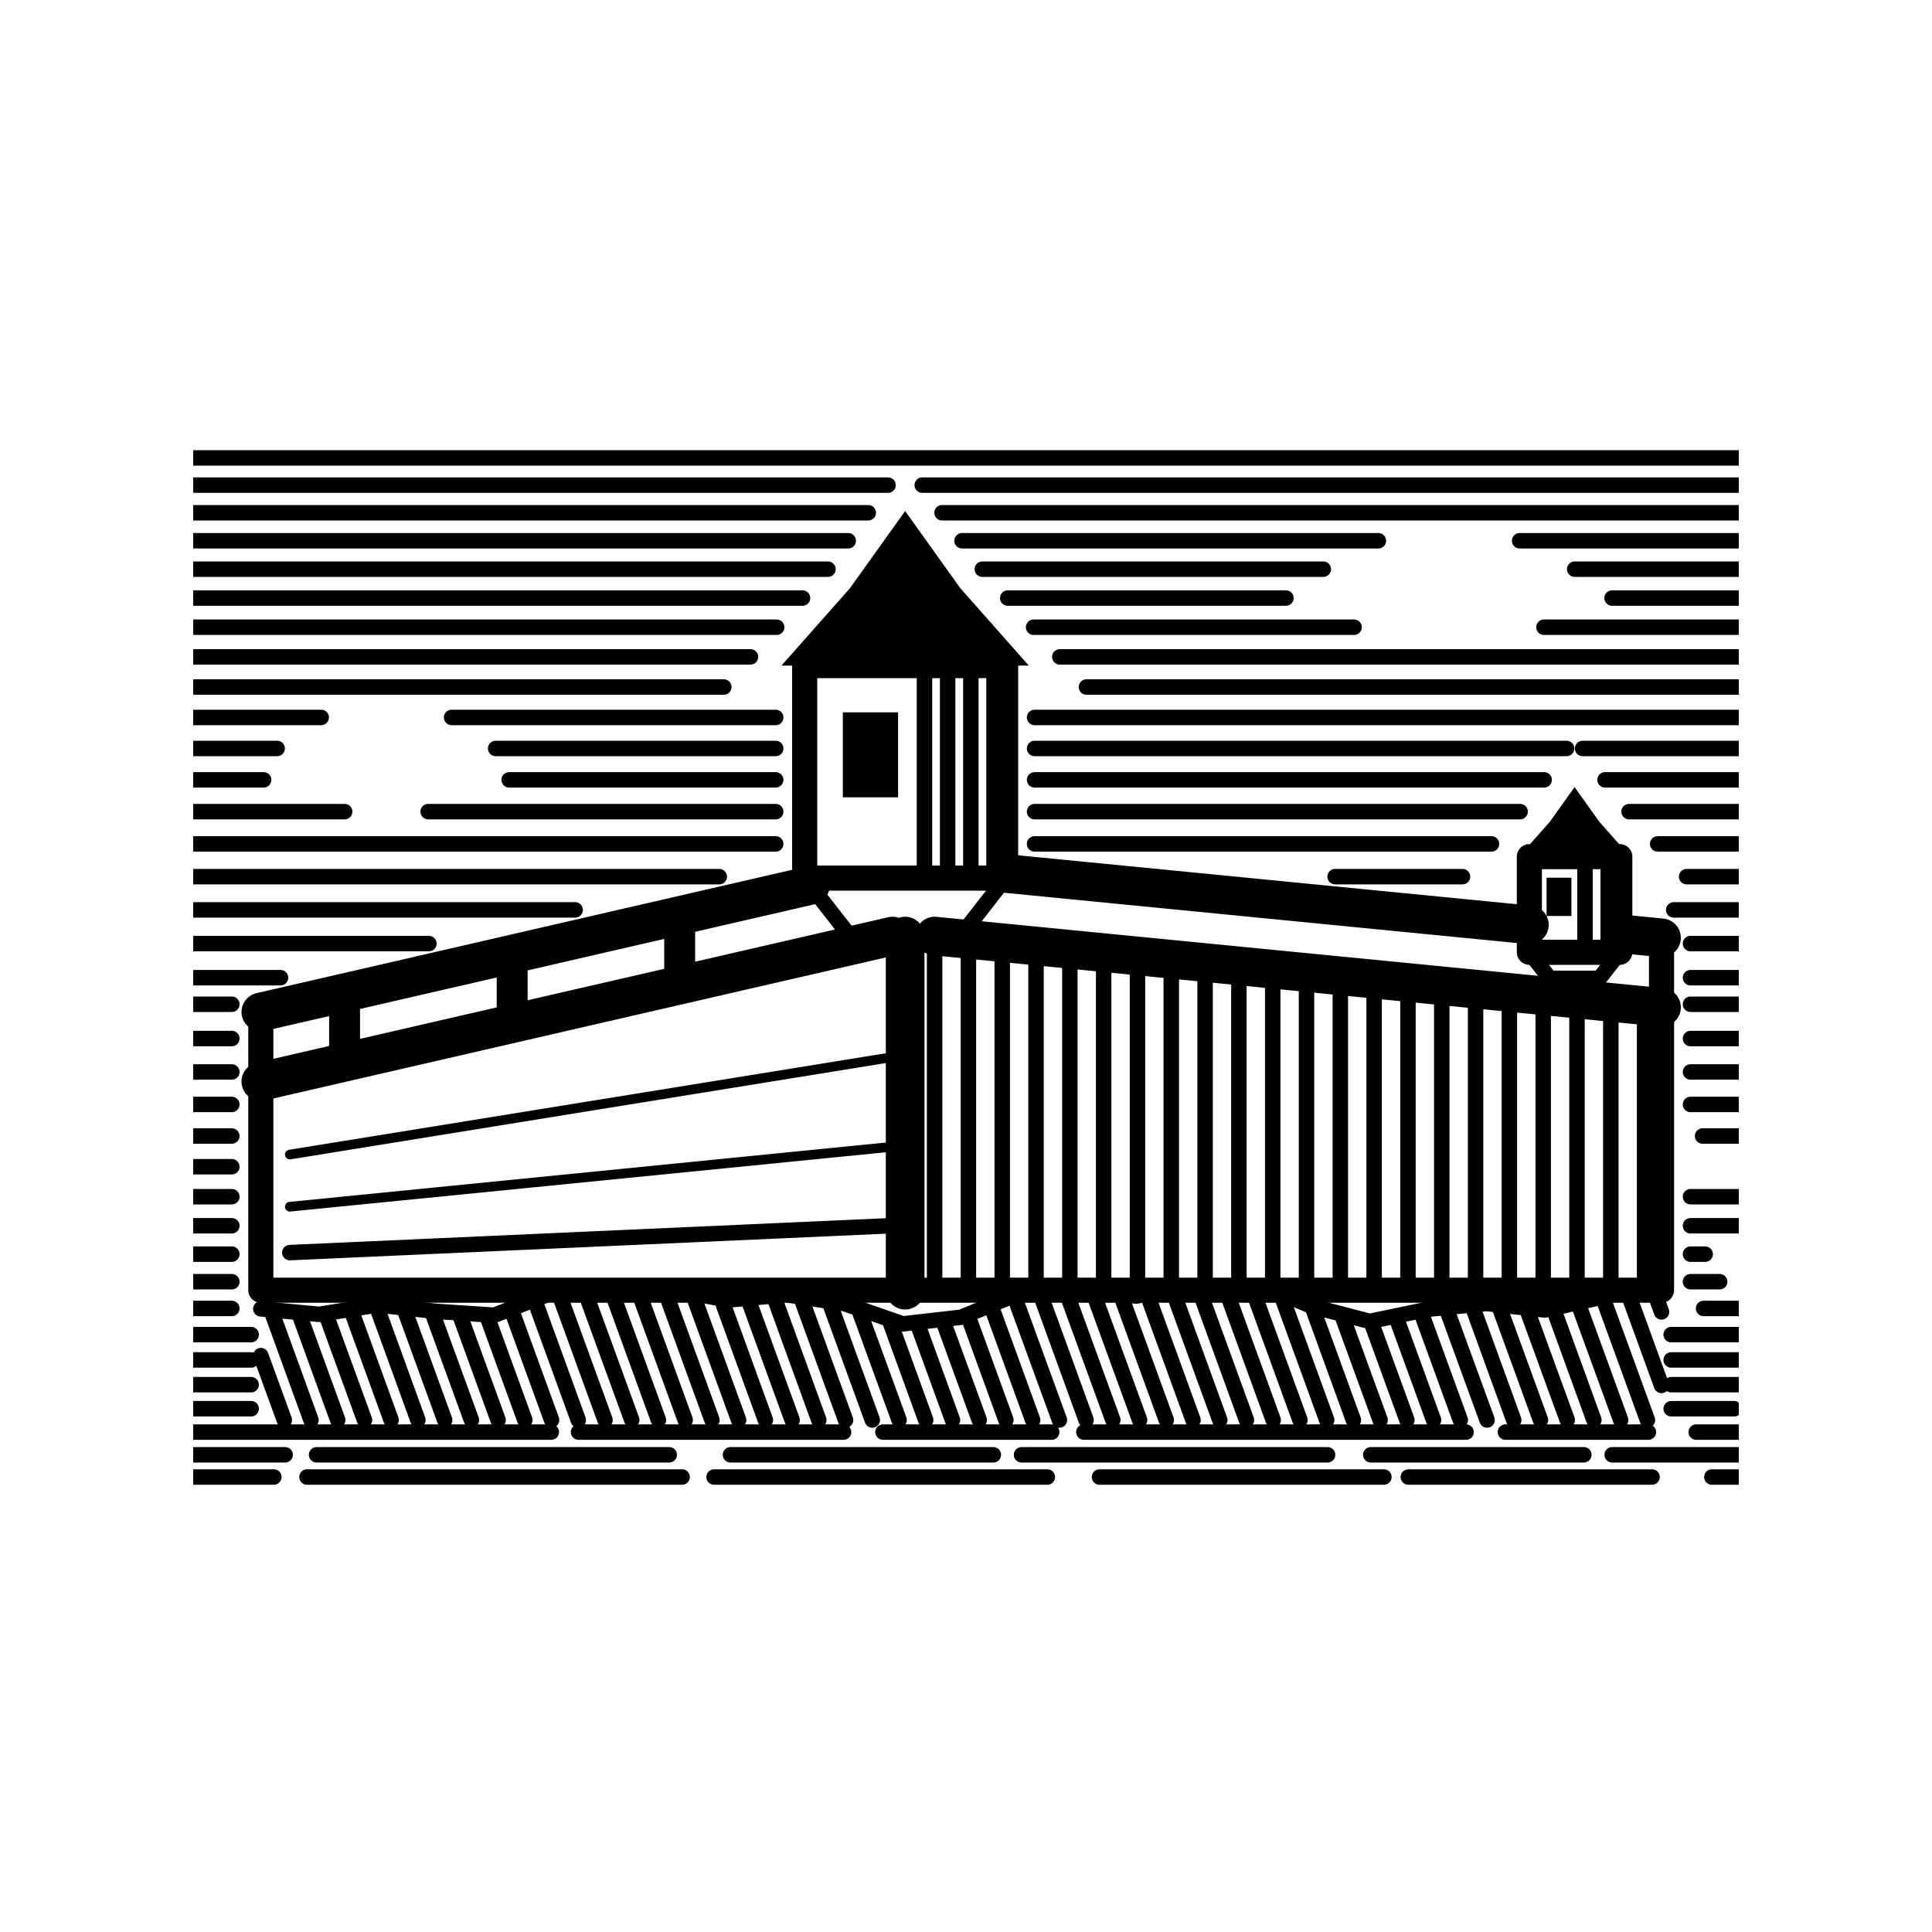
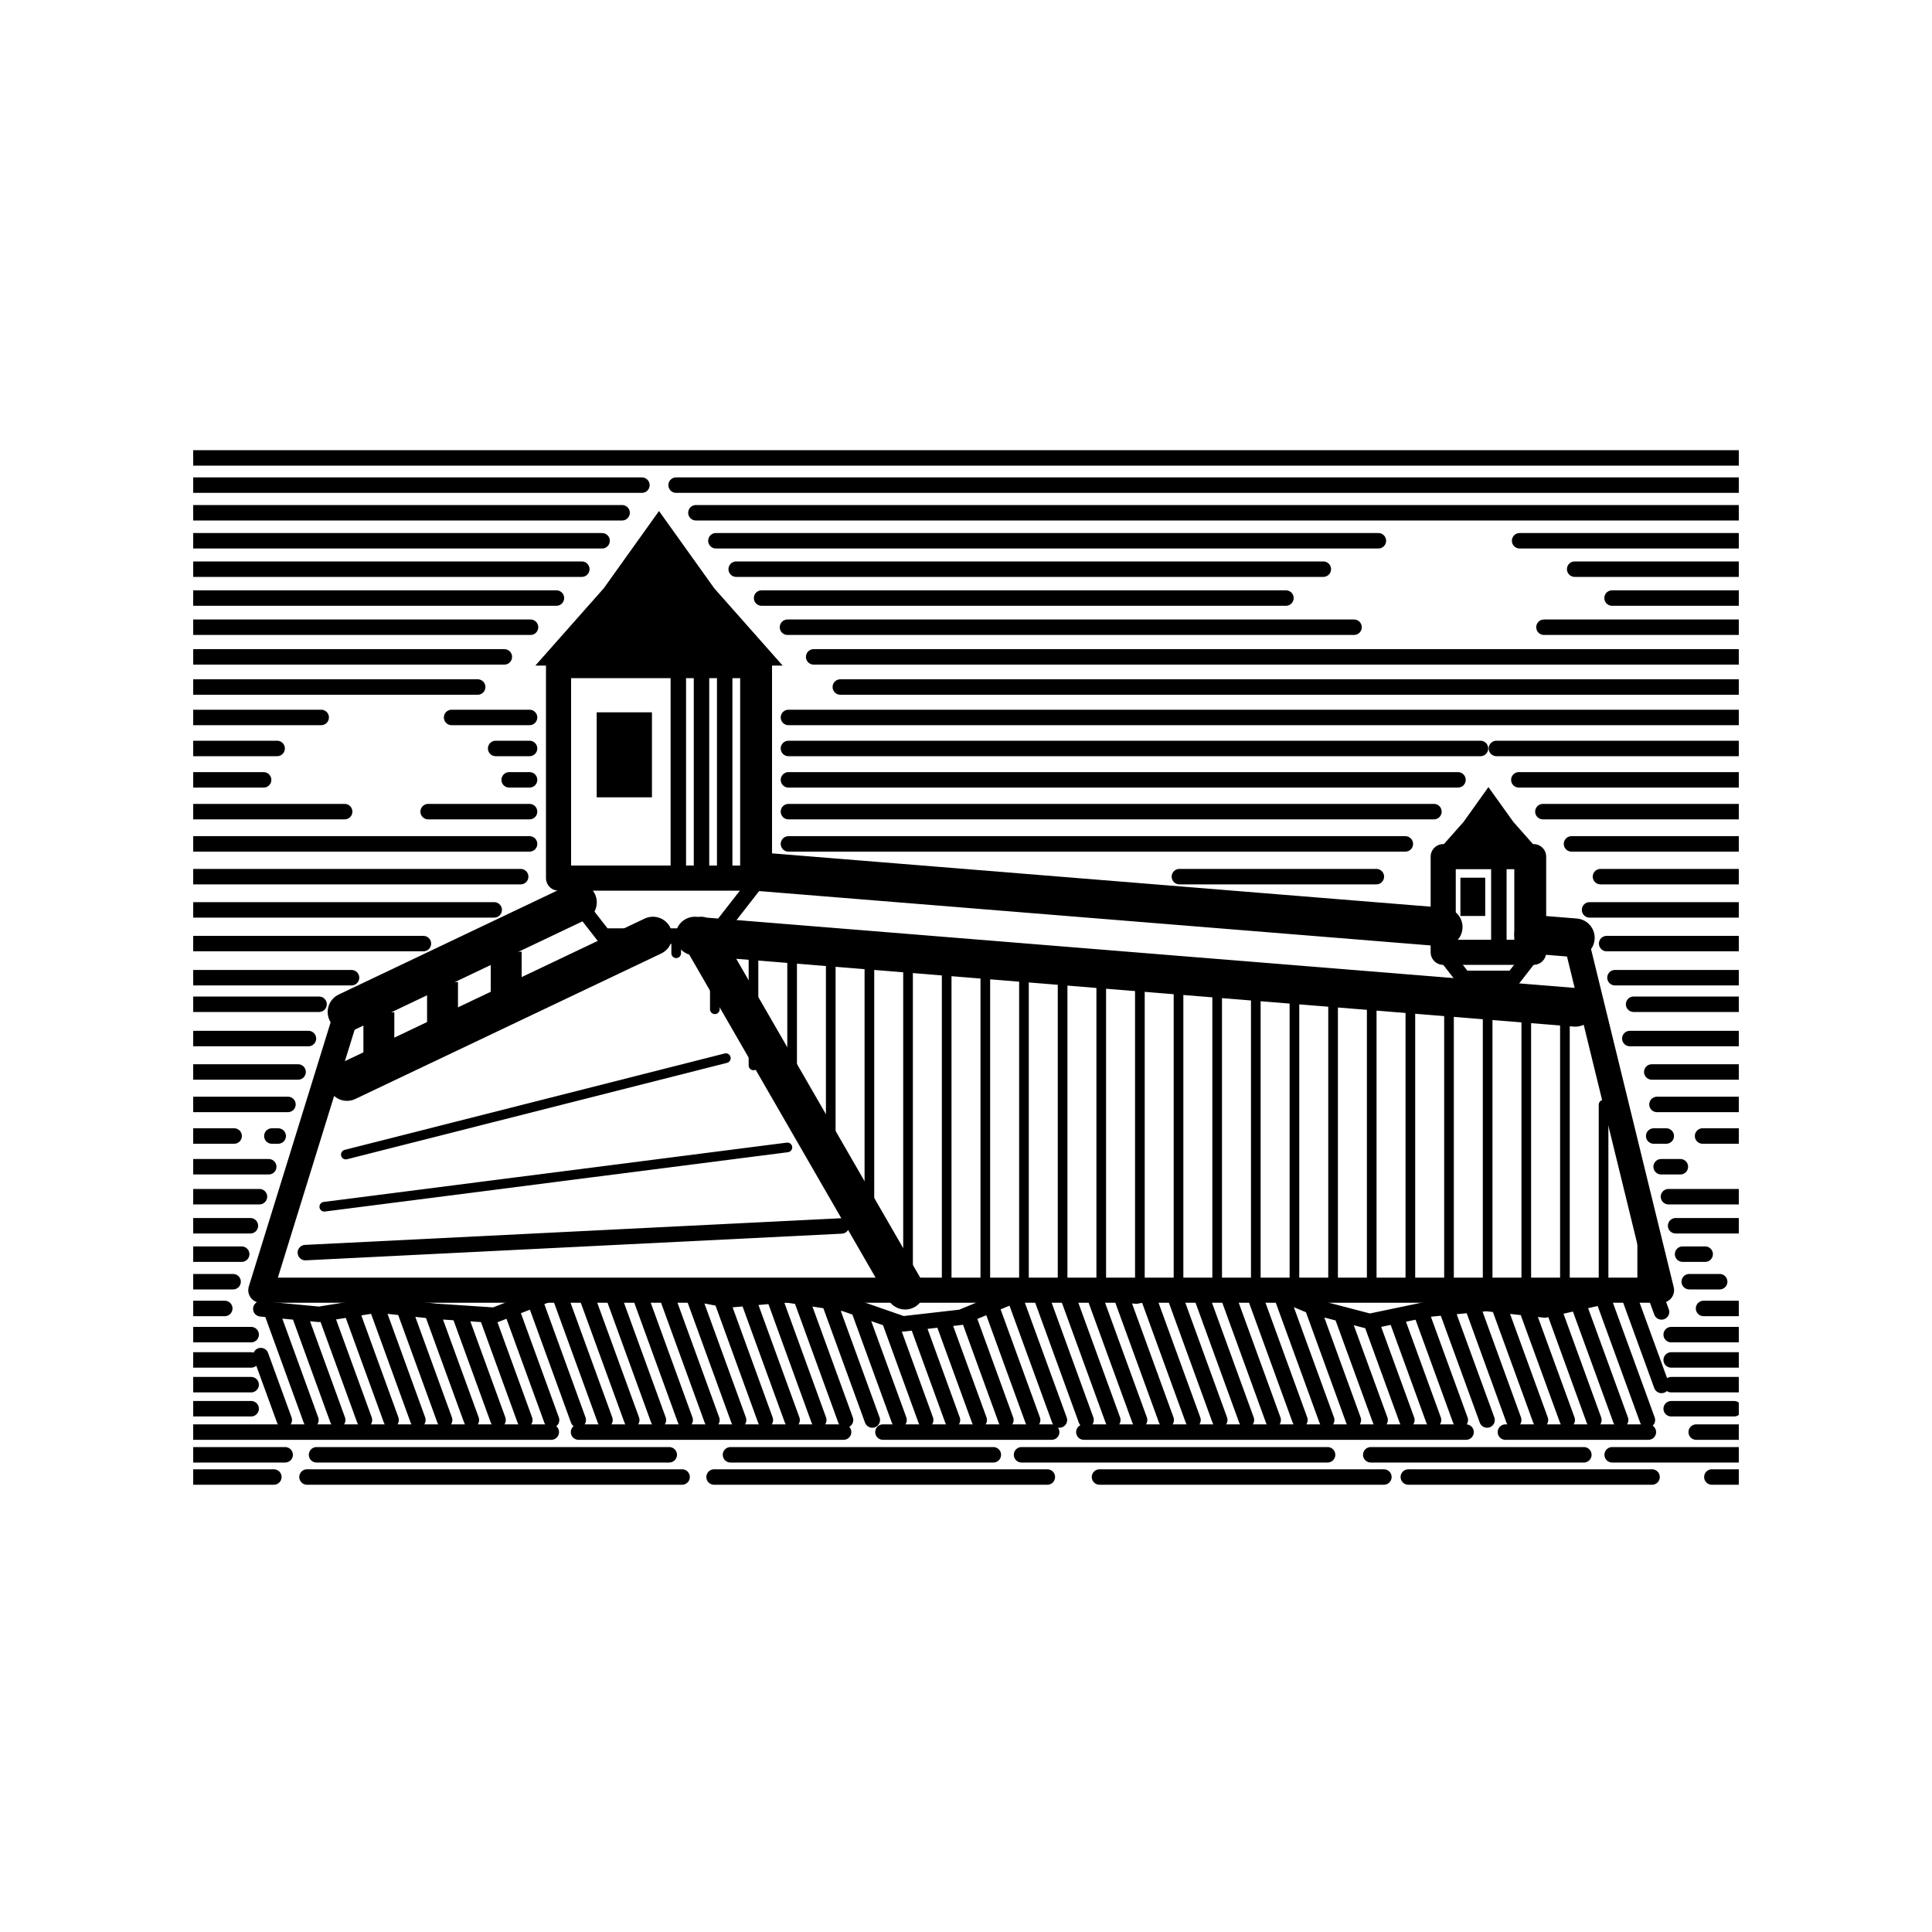
<svg xmlns="http://www.w3.org/2000/svg" viewBox="0 0 200 200">
  <defs>
    <clipPath id="w">
      <path d="M20 46L180 46L180 154L20 154Z" />
    </clipPath>
  </defs>
  <g clip-path="url(#w)" fill="none" stroke="#000" stroke-linecap="round" stroke-linejoin="round">
-     <path d="M34.07 104.36L37.27 104.36L37.27 108.56L34.07 108.56ZM51.42 100.37L54.62 100.37L54.62 104.57L51.42 104.57ZM68.76 96.37L71.96 96.37L71.96 100.57L68.76 100.57ZM87.25 73.74L92.97 73.74L92.97 82.54L87.25 82.54ZM80.9 68.9L87.98 60.9L93.7 52.9L99.42 60.9L106.5 68.9ZM160.1 90.86L162.67 90.86L162.67 94.82L160.1 94.82ZM157.24 88.68L160.43 85.08L163 81.48L165.57 85.08L168.76 88.68Z" fill="#000" stroke="none" />
-     <path d="M30 119.52L91.7 109.54M30 124.92L91.7 118.78" stroke-width="1" />
-     <path d="M20 47.4L180 47.4M20 50.22L91.93 50.22M95.47 50.22L180 50.22M20 53.08L89.88 53.08M97.52 53.08L180 53.08M20 55.98L87.81 55.98M99.59 55.98L142.69 55.98M157.31 55.98L180 55.98M20 58.92L85.71 58.92M101.69 58.92L136.99 58.92M163.01 58.92L180 58.92M20 61.91L83.08 61.91M104.32 61.91L133.12 61.91M166.88 61.91L180 61.91M20 64.93L80.4 64.93M107 64.93L140.17 64.93M159.83 64.93L180 64.93M20 68L77.69 68M109.71 68L180 68M20 71.12L74.93 71.12M112.47 71.12L180 71.12M20 74.27L33.25 74.27M46.75 74.27L80.3 74.27M107.1 74.27L180 74.27M20 77.48L28.69 77.48M51.31 77.48L80.3 77.48M107.1 77.48L162.17 77.48M163.83 77.48L180 77.48M20 80.73L27.29 80.73M52.71 80.73L80.3 80.73M107.1 80.73L159.85 80.73M166.15 80.73L180 80.73M20 84.02L35.68 84.02M44.32 84.02L80.3 84.02M107.1 84.02L157.36 84.02M168.64 84.02L180 84.02M20 87.36L80.3 87.36M107.1 87.36L154.4 87.36M171.6 87.36L180 87.36M20 90.75L74.46 90.75M138.21 90.75L151.4 90.75M174.6 90.75L180 90.75M20 94.19L59.54 94.19M173.26 94.19L180 94.19M20 97.68L44.4 97.68M175 97.68L180 97.68M20 101.21L29.04 101.21M175 101.21L180 101.21M20 103.96L24 103.96M175 103.96L180 103.96M20 107.51L24 107.51M175 107.51L180 107.51M20 110.97L24 110.97M175 110.97L180 110.97M20 114.33L24 114.33M175 114.33L180 114.33M20 117.6L24 117.6M176.25 117.6L180 117.6M20 120.78L24 120.78M20 123.88L24 123.88M175 123.88L180 123.88M20 126.89L24 126.89M175 126.89L180 126.89M20 129.83L24 129.83M175 129.83L176.52 129.83M20 132.68L24 132.68M175 132.68L178.02 132.68M20 135.45L24 135.45M176.35 135.45L180 135.45M20 138.16L26 138.16M173 138.16L180 138.16M20 140.78L26 140.78M173 140.78L180 140.78M20 143.34L26 143.34M173 143.34L180 143.34M20 145.83L26 145.83M173 145.83L179.52 145.83M20 148.25L57.07 148.25M59.89 148.25L87.33 148.25M91.4 148.25L108.87 148.25M112.2 148.25L151.77 148.25M155.84 148.25L170.64 148.25M175.59 148.25L180 148.25M20 150.6L29.52 150.6M32.77 150.6L69.28 150.6M75.62 150.6L102.83 150.6M105.75 150.6L137.43 150.6M141.9 150.6L163.96 150.6M166.89 150.6L180 150.6M20 152.9L28.35 152.9M31.78 152.9L70.61 152.9M73.92 152.9L108.42 152.9M113.82 152.9L143.26 152.9M145.79 152.9L171.02 152.9M177.21 152.9L180 152.9M171.18 133.56L172 135.81M168.41 133.56L172 143.42M165.9 134.26L170.54 147M163.34 134.84L167.77 147M160.79 135.41L165 147M158.01 135.4L162.24 147M155.13 135.08L159.47 147M152.37 135.08L156.7 147M149.69 135.35L153.94 147M147.05 135.69L151.17 147M144.48 136.23L148.4 147M141.91 136.76L145.64 147M138.87 136.03L142.87 147M135.82 135.23L140.1 147M132.56 133.87L137.34 147M129.68 133.56L134.57 147M126.91 133.56L131.8 147M124.14 133.56L129.03 147M121.38 133.56L126.27 147M118.75 133.95L123.5 147M116 134.01L120.73 147M113.13 133.72L117.97 147M110.33 133.63L115.2 147M107.62 133.77L112.43 147M104.97 134.11L109.67 147M102.57 135.1L106.9 147M100.16 136.08L104.13 147M97.57 136.58L101.37 147M94.92 136.88L98.6 147M92.03 136.55L95.83 147M88.86 135.45L93.07 147M85.82 134.7L90.3 147M82.89 134.26L87.53 147M80.09 134.15L84.76 147M77.41 134.39L82 147M74.67 134.46L79.23 147M71.69 133.89L76.46 147M68.81 133.56L73.7 147M66.04 133.56L70.93 147M63.27 133.56L68.16 147M60.5 133.56L65.4 147M57.77 133.65L62.63 147M55.33 134.54L59.86 147M52.9 135.47L57.1 147M50.36 136.09L54.33 147M47.52 135.91L51.56 147M44.68 135.7L48.8 147M41.8 135.38L46.03 147M38.94 135.11L43.26 147M36.32 135.53L40.49 147M33.71 135.96L37.73 147M30.91 135.86L34.96 147M28.04 135.58L32.19 147M27 140.33L29.43 147M27 135.49L33.04 136.06L39.08 135.09L45.13 135.75L51.17 136.15L57.21 133.81L58.07 133.56M69.98 133.56L75.33 134.58L81.38 134.03L87.42 134.95L93.46 137.05L99.5 136.36L105.54 133.87L111.58 133.57L117.63 134.17L120.72 133.56M131.81 133.56L135.75 135.21L141.79 136.79L147.83 135.53L153.88 134.94L159.92 135.61L165.96 134.25L167.83 133.56M170.25 104.61L170.25 133.06M166.75 104.27L166.75 133.06M163.25 103.92L163.25 133.06M159.75 103.58L159.75 133.06M156.25 103.24L156.25 133.06M152.75 102.89L152.75 133.06M149.25 102.55L149.25 133.06M145.75 102.21L145.75 133.06M142.25 101.86L142.25 133.06M138.75 101.52L138.75 133.06M135.25 101.18L135.25 133.06M131.75 100.83L131.75 133.06M128.25 100.49L128.25 133.06M124.75 100.15L124.75 133.06M121.25 99.8L121.25 133.06M117.75 99.46L117.75 133.06M114.25 99.12L114.25 133.06M110.75 98.77L110.75 133.06M107.25 98.43L107.25 133.06M103.75 98.09L103.75 133.06M100.25 97.74L100.25 133.06M96.75 97.4L96.75 133.06M30 129.67L91.7 126.91M83.3 90.9L104.1 90.9L99.42 96.9L87.98 96.9ZM102.9 70.1L102.9 89.7M100.5 70.1L100.5 89.7M98.1 70.1L98.1 89.7M95.7 70.1L95.7 89.7M158.32 98.58L167.68 98.58L165.57 101.28L160.43 101.28ZM166.48 89.88L166.48 97.38M164.08 89.88L164.08 97.38" stroke-width="1.6" />
-     <path d="M27 104.76L83.89 91.66M93.7 133.56L27 133.56L27 104.76M104.1 90.42L158.32 95.74M167.68 96.66L172 97.08L172 133.56L93.7 133.56L93.7 96.9M83.3 68.9L104.1 68.9L104.1 90.9L83.3 90.9ZM158.32 88.68L167.68 88.68L167.68 98.58L158.32 98.58Z" stroke-width="2.6" />
-     <path d="M27 104.76L83.89 91.66M104.1 90.42L158.32 95.74M167.68 96.66L172 97.08M27 111.96L92.4 96.9M96.76 96.9L172 104.28M93.7 96.9L93.7 133.56" stroke-width="4" />
+     <path d="M37.62 104.79L40.82 104.79L40.82 108.99L37.62 108.99ZM44.21 101.66L47.41 101.66L47.41 105.86L44.21 105.86ZM50.8 98.52L54 98.52L54 102.72L50.8 102.72ZM61.77 73.74L67.49 73.74L67.49 82.54L61.77 82.54ZM55.42 68.9L62.5 60.9L68.22 52.9L73.94 60.9L81.02 68.9ZM151.18 90.86L153.75 90.86L153.75 94.82L151.18 94.82ZM148.32 88.68L151.51 85.08L154.08 81.48L156.66 85.08L159.84 88.68Z" fill="#000" stroke="none" />
+     <path d="M170 127.49L170 133.06M166 114.36L166 133.06M162 104.69L162 133.06M158 104.37L158 133.06M154 104.04L154 133.06M150 103.72L150 133.06M146 103.4L146 133.06M142 103.07L142 133.06M138 102.75L138 133.06M134 102.43L134 133.06M130 102.1L130 133.06M126 101.78L126 133.06M122 101.45L122 133.06M118 101.13L118 133.06M114 100.81L114 133.06M110 100.48L110 133.06M106 100.16L106 133.06M102 99.83L102 133.06M98 99.51L98 133.06M94 99.19L94 133.06M90 98.86L90 127.69M86 98.54L86 121.89M82 98.22L82 116.09M78 97.89L78 110.29M74 97.57L74 104.48M70 97.24L70 98.68M35.8 119.52L75.14 109.54M33.57 124.92L81.51 118.78" stroke-width="1" />
+     <path d="M20 47.4L180 47.4M20 50.22L66.45 50.22M69.99 50.22L180 50.22M20 53.08L64.4 53.08M72.04 53.08L180 53.08M20 55.98L62.33 55.98M74.11 55.98L142.69 55.98M157.31 55.98L180 55.98M20 58.92L60.23 58.92M76.21 58.92L136.99 58.92M163.01 58.92L180 58.92M20 61.91L57.6 61.91M78.84 61.91L133.12 61.91M166.88 61.91L180 61.91M20 64.93L54.92 64.93M81.52 64.93L140.17 64.93M159.83 64.93L180 64.93M20 68L52.21 68M84.23 68L180 68M20 71.12L49.45 71.12M86.99 71.12L180 71.12M20 74.27L33.25 74.27M46.75 74.27L54.82 74.27M81.62 74.27L180 74.27M20 77.48L28.69 77.48M51.31 77.48L54.82 77.48M81.62 77.48L153.26 77.48M154.91 77.48L180 77.48M20 80.73L27.29 80.73M52.71 80.73L54.82 80.73M81.62 80.73L150.93 80.73M157.23 80.73L180 80.73M20 84.02L35.68 84.02M44.32 84.02L54.82 84.02M81.62 84.02L148.44 84.02M159.72 84.02L180 84.02M20 87.36L54.82 87.36M81.62 87.36L145.48 87.36M162.68 87.36L180 87.36M20 90.75L53.9 90.75M122.09 90.75L142.48 90.75M165.68 90.75L180 90.75M20 94.19L51.16 94.19M164.55 94.19L180 94.19M20 97.68L43.83 97.68M166.32 97.68L180 97.68M20 101.21L36.39 101.21M167.18 101.21L180 101.21M20 103.96L33.03 103.96M169.11 103.96L180 103.96M20 107.51L31.93 107.51M168.72 107.51L180 107.51M20 110.97L30.86 110.97M170.99 110.97L180 110.97M20 114.33L29.81 114.33M171.53 114.33L180 114.33M20 117.6L24.24 117.6M28.14 117.6L28.8 117.6M171.19 117.6L172.49 117.6M176.25 117.6L180 117.6M20 120.78L27.82 120.78M171.96 120.78L173.95 120.78M20 123.88L26.86 123.88M172.72 123.88L180 123.88M20 126.89L25.92 126.89M173.46 126.89L180 126.89M20 129.83L25.02 129.83M174.18 129.83L176.52 129.83M20 132.68L24.13 132.68M174.87 132.68L178.02 132.68M20 135.45L23.27 135.45M176.35 135.45L180 135.45M20 138.16L26 138.16M173 138.16L180 138.16M20 140.78L26 140.78M173 140.78L180 140.78M20 143.34L26 143.34M173 143.34L180 143.34M20 145.83L26 145.83M173 145.83L179.52 145.83M20 148.25L57.07 148.25M59.89 148.25L87.33 148.25M91.4 148.25L108.87 148.25M112.2 148.25L151.77 148.25M155.84 148.25L170.64 148.25M175.59 148.25L180 148.25M20 150.6L29.52 150.6M32.77 150.6L69.28 150.6M75.62 150.6L102.83 150.6M105.75 150.6L137.43 150.6M141.9 150.6L163.96 150.6M166.89 150.6L180 150.6M20 152.9L28.35 152.9M31.78 152.9L70.61 152.9M73.92 152.9L108.42 152.9M113.82 152.9L143.26 152.9M145.79 152.9L171.02 152.9M177.21 152.9L180 152.9M171.18 133.56L172 135.81M168.41 133.56L172 143.42M165.9 134.26L170.54 147M163.34 134.84L167.77 147M160.79 135.41L165 147M158.01 135.4L162.24 147M155.13 135.08L159.47 147M152.37 135.08L156.7 147M149.69 135.35L153.94 147M147.05 135.69L151.17 147M144.48 136.23L148.4 147M141.91 136.76L145.64 147M138.87 136.03L142.87 147M135.82 135.23L140.1 147M132.56 133.87L137.34 147M129.68 133.56L134.57 147M126.91 133.56L131.8 147M124.14 133.56L129.03 147M121.38 133.56L126.27 147M118.75 133.95L123.5 147M116 134.01L120.73 147M113.13 133.72L117.97 147M110.33 133.63L115.2 147M107.62 133.77L112.43 147M104.97 134.11L109.67 147M102.57 135.1L106.9 147M100.16 136.08L104.13 147M97.57 136.58L101.37 147M94.92 136.88L98.6 147M92.03 136.55L95.83 147M88.86 135.45L93.07 147M85.82 134.7L90.3 147M82.89 134.26L87.53 147M80.09 134.15L84.76 147M77.41 134.39L82 147M74.67 134.46L79.23 147M71.69 133.89L76.46 147M68.81 133.56L73.7 147M66.04 133.56L70.93 147M63.27 133.56L68.16 147M60.5 133.56L65.4 147M57.77 133.65L62.63 147M55.33 134.54L59.86 147M52.9 135.47L57.1 147M50.36 136.09L54.33 147M47.52 135.91L51.56 147M44.68 135.7L48.8 147M41.8 135.38L46.03 147M38.94 135.11L43.26 147M36.32 135.53L40.49 147M33.71 135.96L37.73 147M30.91 135.86L34.96 147M28.04 135.58L32.19 147M27 140.33L29.43 147M27 135.49L33.04 136.06L39.08 135.09L45.13 135.75L51.17 136.15L57.21 133.81L58.07 133.56M69.98 133.56L75.33 134.58L81.38 134.03L87.42 134.95L93.46 137.05L99.5 136.36L105.54 133.87L111.58 133.57L117.63 134.17L120.72 133.56M131.81 133.56L135.75 135.21L141.79 136.79L147.83 135.53L153.88 134.94L159.92 135.61L165.96 134.25L167.83 133.56M171.65 132.14L172 132.01M31.61 129.67L87.11 126.91M57.82 90.9L78.62 90.9L73.94 96.9L62.5 96.9ZM77.42 70.1L77.42 89.7M75.02 70.1L75.02 89.7M72.62 70.1L72.62 89.7M70.22 70.1L70.22 89.7M149.4 98.58L158.76 98.58L156.66 101.28L151.51 101.28ZM157.56 89.88L157.56 97.38M155.16 89.88L155.16 97.38" stroke-width="1.6" />
+     <path d="M35.92 104.76L59.78 93.41M93.7 133.56L27 133.56L35.92 104.76M78.62 90.24L149.4 95.97M158.76 96.73L163.08 97.08L172 133.56L93.7 133.56L72.55 96.9M57.82 68.9L78.62 68.9L78.62 90.9L57.82 90.9ZM149.4 88.68L158.76 88.68L158.76 98.58L149.4 98.58Z" stroke-width="2.6" />
+     <path d="M35.92 104.76L59.78 93.41M78.62 90.24L149.4 95.97M158.76 96.73L163.08 97.08M35.92 111.96L67.59 96.9M71.93 96.9L163.08 104.28M72.55 96.9L93.7 133.56" stroke-width="4" />
  </g>
</svg>
